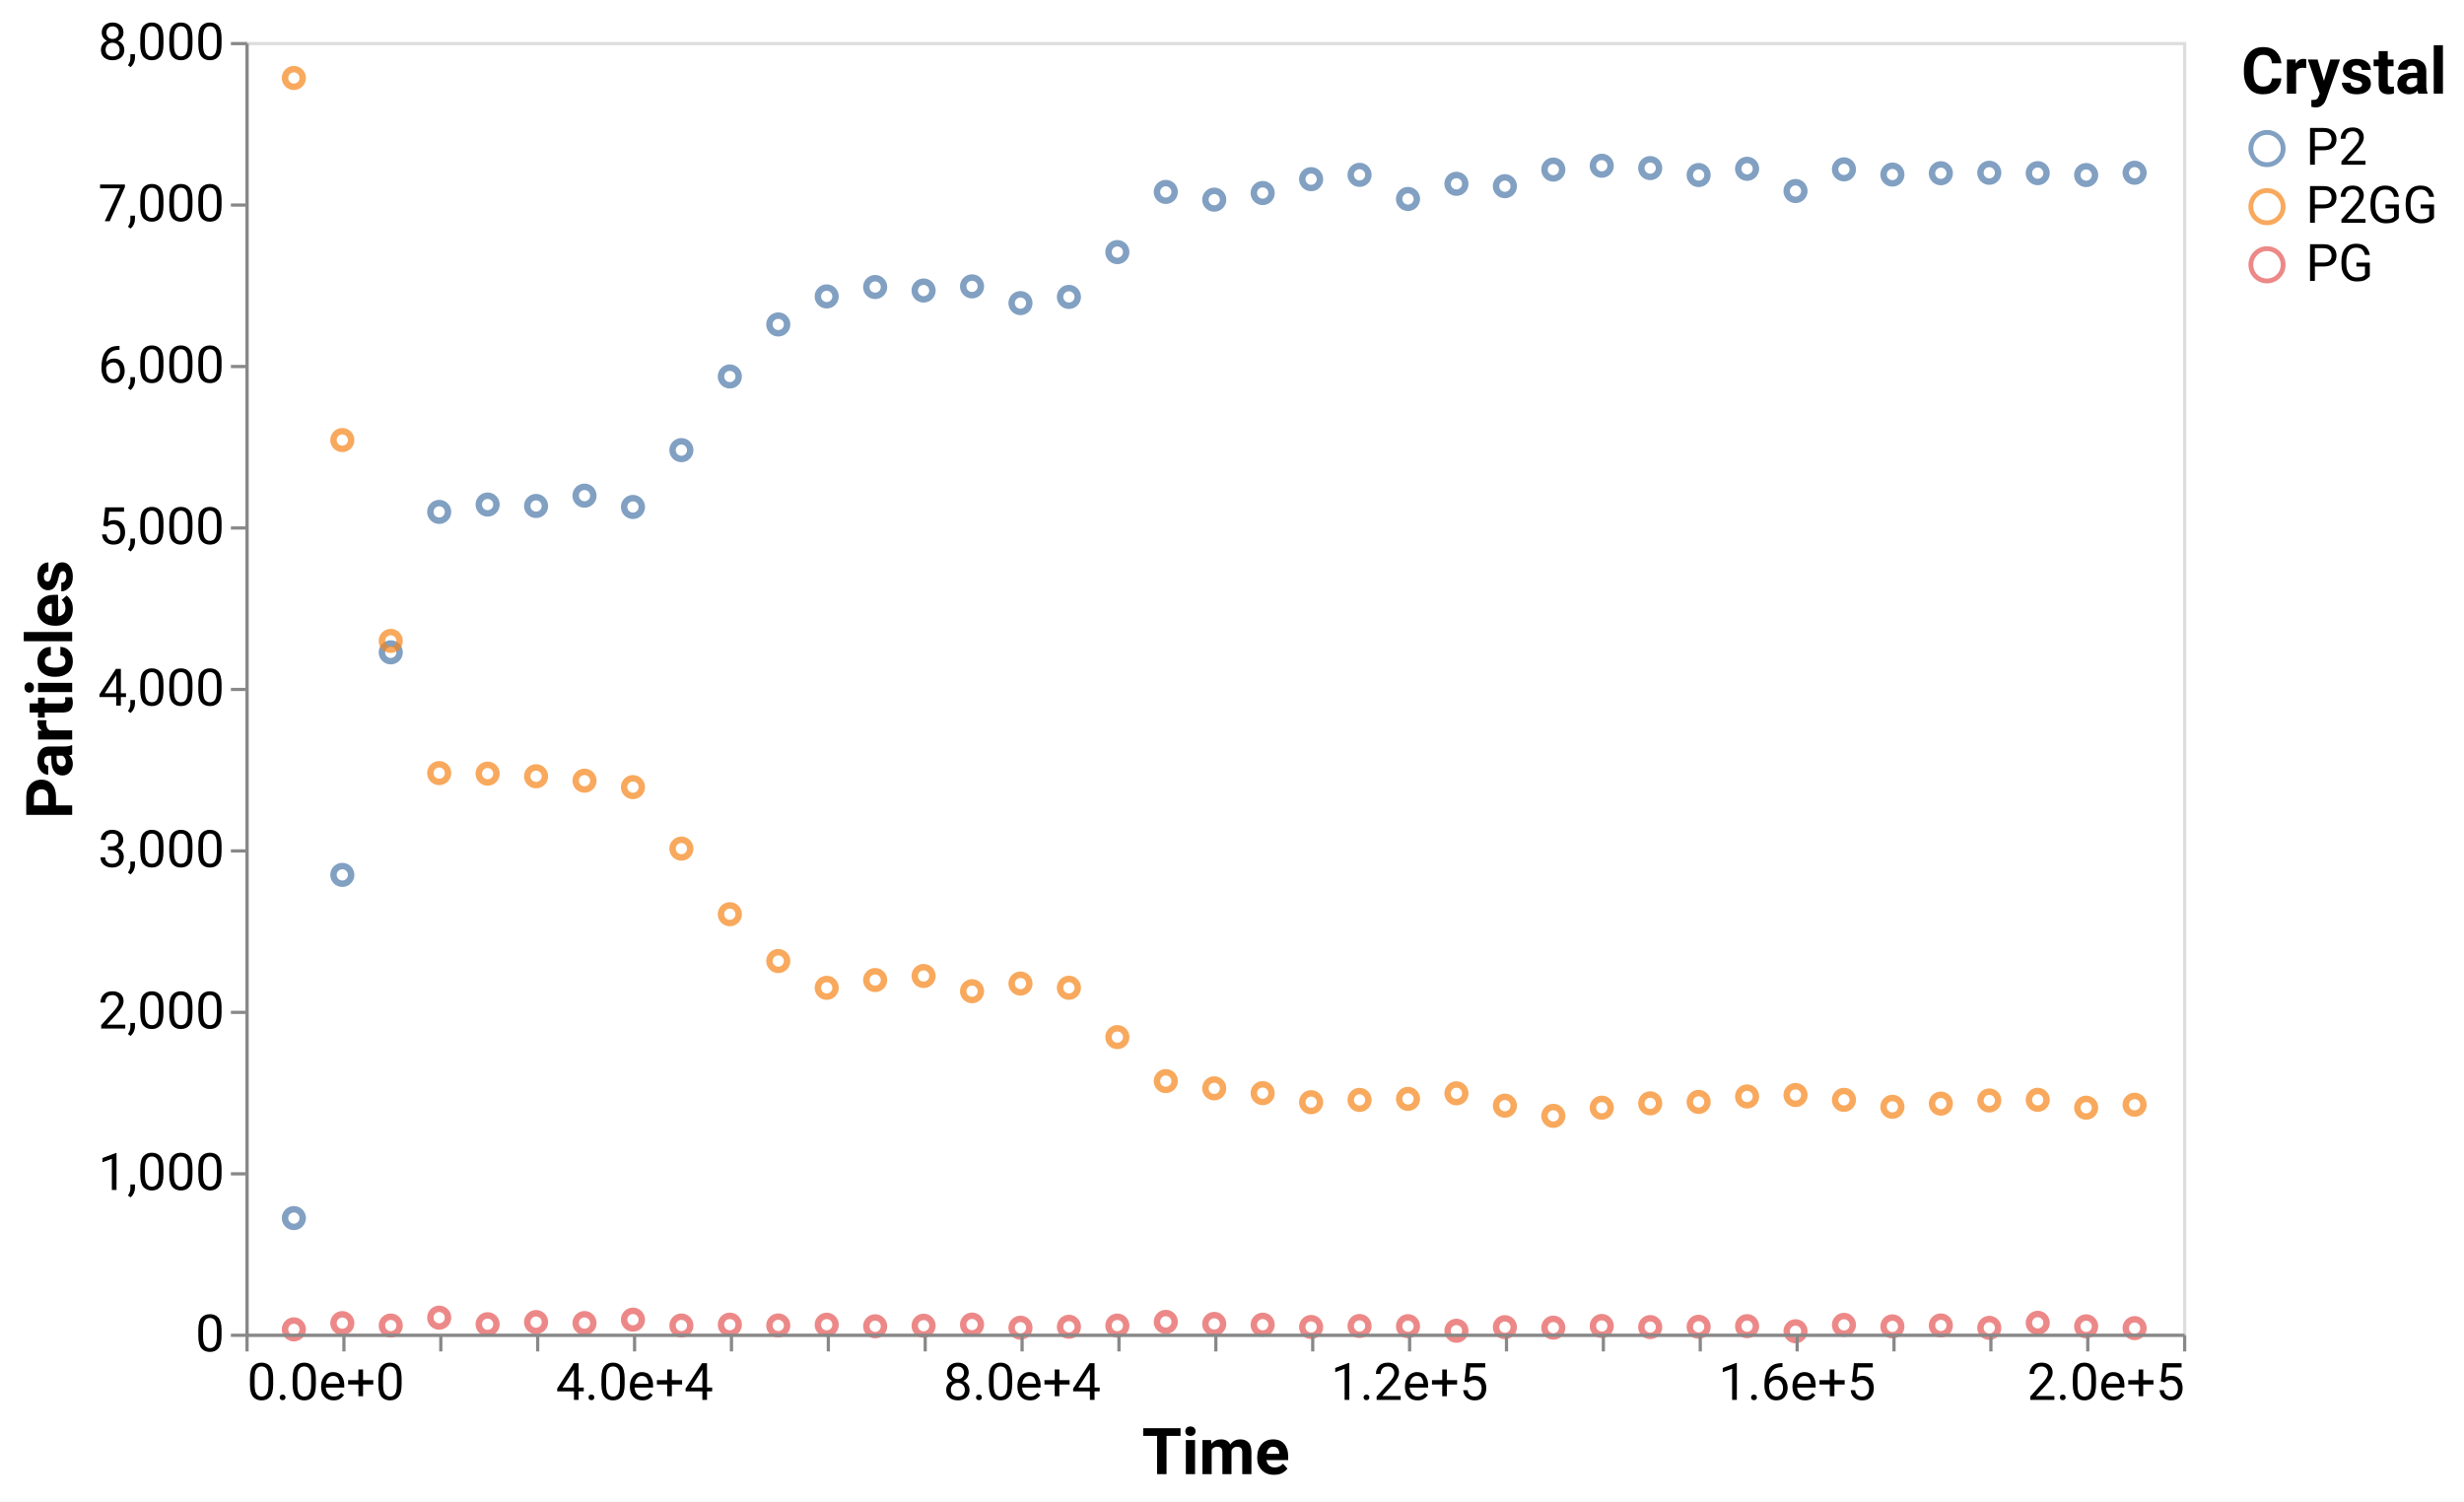
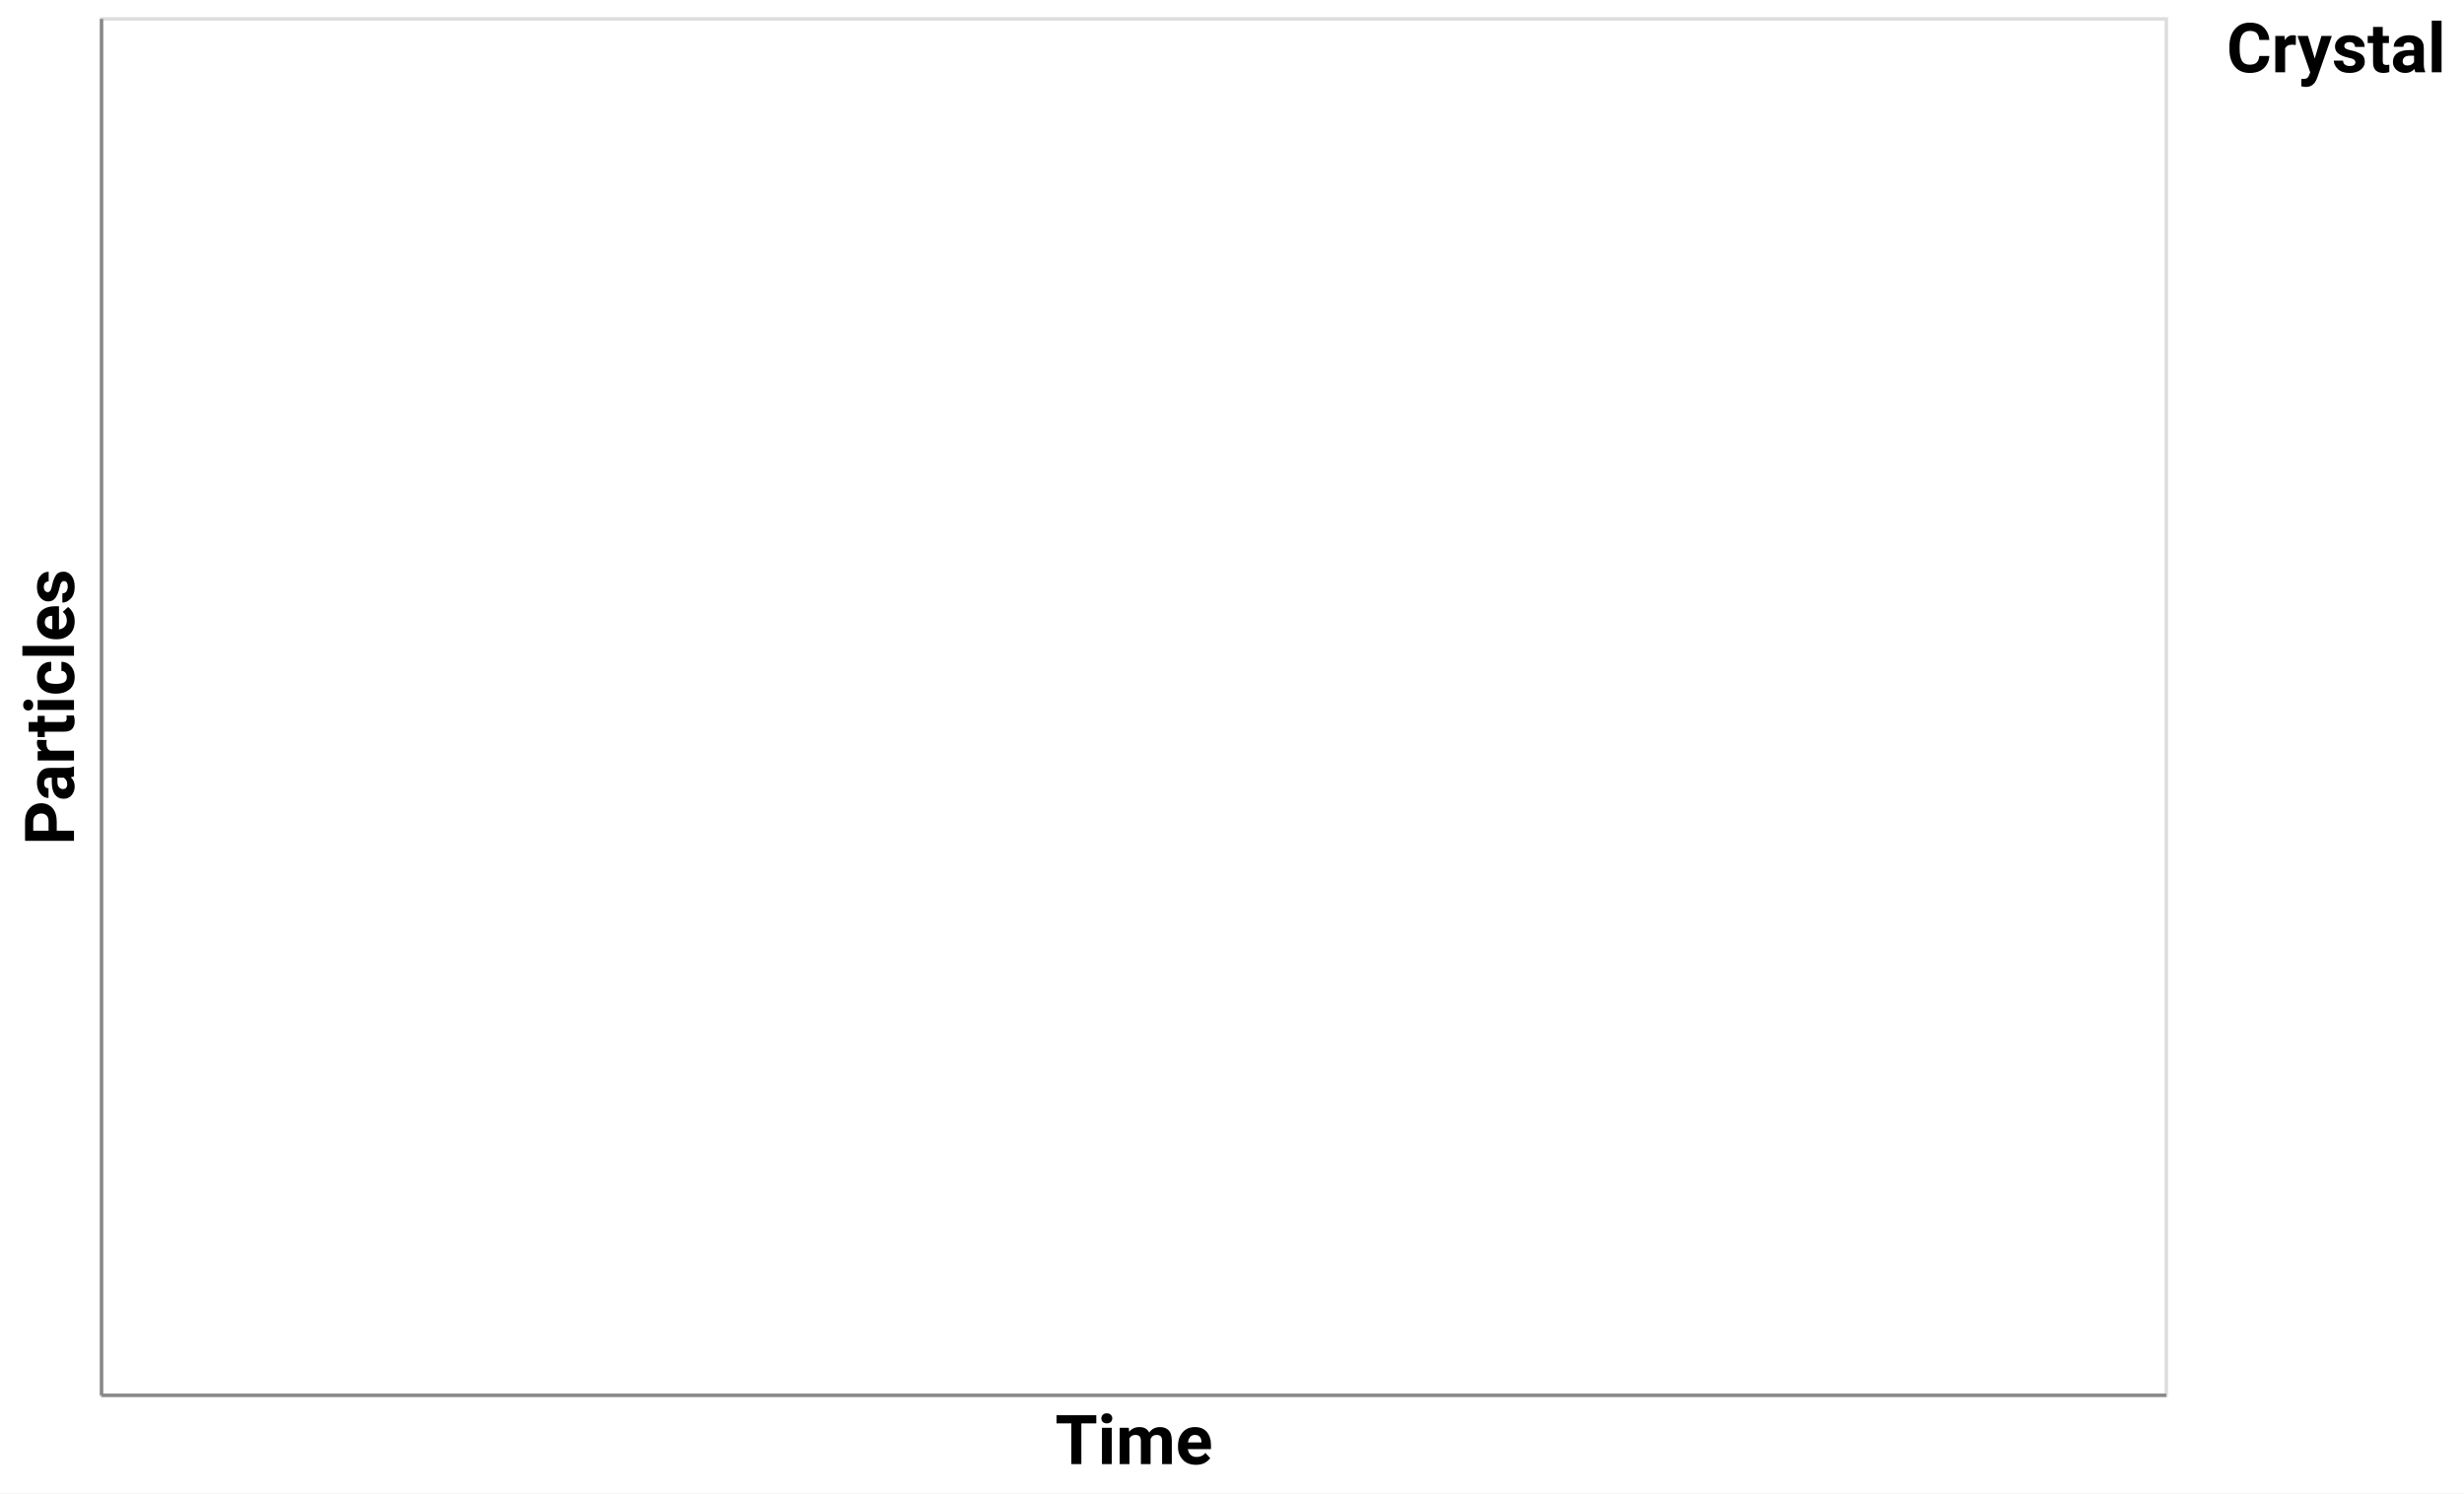
- <svg xmlns="http://www.w3.org/2000/svg" class="marks" width="763" height="465" viewBox="0 0 763 465" version="1.1">
-   <rect width="763" height="465" style="fill: white;" />
-   <g transform="translate(76,13)">
+ <svg xmlns="http://www.w3.org/2000/svg" class="marks" width="716" height="434" viewBox="0 0 716 434" version="1.1">
+   <rect width="716" height="434" style="fill: white;" />
+   <g transform="translate(29,5)">
    <g class="mark-group role-frame root">
      <g transform="translate(0,0)">
        <path class="background" d="M0.5,0.5h600v400h-600Z" style="fill: none; stroke: #ddd;" />
        <g>
-           <g class="mark-symbol role-mark marks">
-             <path transform="translate(15,364.2058)" d="M2.739,0A2.739,2.739,0,1,1,-2.739,0A2.739,2.739,0,1,1,2.739,0" style="fill: none; stroke: #4c78a8; stroke-width: 2; opacity: 0.7;" />
-             <path transform="translate(30,257.925)" d="M2.739,0A2.739,2.739,0,1,1,-2.739,0A2.739,2.739,0,1,1,2.739,0" style="fill: none; stroke: #4c78a8; stroke-width: 2; opacity: 0.7;" />
-             <path transform="translate(45,189.0131)" d="M2.739,0A2.739,2.739,0,1,1,-2.739,0A2.739,2.739,0,1,1,2.739,0" style="fill: none; stroke: #4c78a8; stroke-width: 2; opacity: 0.7;" />
-             <path transform="translate(60,145.5196)" d="M2.739,0A2.739,2.739,0,1,1,-2.739,0A2.739,2.739,0,1,1,2.739,0" style="fill: none; stroke: #4c78a8; stroke-width: 2; opacity: 0.7;" />
-             <path transform="translate(75,143.2427)" d="M2.739,0A2.739,2.739,0,1,1,-2.739,0A2.739,2.739,0,1,1,2.739,0" style="fill: none; stroke: #4c78a8; stroke-width: 2; opacity: 0.7;" />
-             <path transform="translate(90,143.6849)" d="M2.739,0A2.739,2.739,0,1,1,-2.739,0A2.739,2.739,0,1,1,2.739,0" style="fill: none; stroke: #4c78a8; stroke-width: 2; opacity: 0.7;" />
-             <path transform="translate(105,140.488)" d="M2.739,0A2.739,2.739,0,1,1,-2.739,0A2.739,2.739,0,1,1,2.739,0" style="fill: none; stroke: #4c78a8; stroke-width: 2; opacity: 0.7;" />
-             <path transform="translate(120,143.9909)" d="M2.739,0A2.739,2.739,0,1,1,-2.739,0A2.739,2.739,0,1,1,2.739,0" style="fill: none; stroke: #4c78a8; stroke-width: 2; opacity: 0.7;" />
-             <path transform="translate(135,126.3955)" d="M2.739,0A2.739,2.739,0,1,1,-2.739,0A2.739,2.739,0,1,1,2.739,0" style="fill: none; stroke: #4c78a8; stroke-width: 2; opacity: 0.7;" />
-             <path transform="translate(150,103.5818)" d="M2.739,0A2.739,2.739,0,1,1,-2.739,0A2.739,2.739,0,1,1,2.739,0" style="fill: none; stroke: #4c78a8; stroke-width: 2; opacity: 0.7;" />
-             <path transform="translate(165,87.46953)" d="M2.739,0A2.739,2.739,0,1,1,-2.739,0A2.739,2.739,0,1,1,2.739,0" style="fill: none; stroke: #4c78a8; stroke-width: 2; opacity: 0.7;" />
-             <path transform="translate(180,78.79103)" d="M2.739,0A2.739,2.739,0,1,1,-2.739,0A2.739,2.739,0,1,1,2.739,0" style="fill: none; stroke: #4c78a8; stroke-width: 2; opacity: 0.7;" />
-             <path transform="translate(195,75.88342)" d="M2.739,0A2.739,2.739,0,1,1,-2.739,0A2.739,2.739,0,1,1,2.739,0" style="fill: none; stroke: #4c78a8; stroke-width: 2; opacity: 0.7;" />
-             <path transform="translate(210,76.96873)" d="M2.739,0A2.739,2.739,0,1,1,-2.739,0A2.739,2.739,0,1,1,2.739,0" style="fill: none; stroke: #4c78a8; stroke-width: 2; opacity: 0.7;" />
-             <path transform="translate(225,75.68028)" d="M2.739,0A2.739,2.739,0,1,1,-2.739,0A2.739,2.739,0,1,1,2.739,0" style="fill: none; stroke: #4c78a8; stroke-width: 2; opacity: 0.7;" />
-             <path transform="translate(240,80.86265)" d="M2.739,0A2.739,2.739,0,1,1,-2.739,0A2.739,2.739,0,1,1,2.739,0" style="fill: none; stroke: #4c78a8; stroke-width: 2; opacity: 0.7;" />
-             <path transform="translate(255,78.94566)" d="M2.739,0A2.739,2.739,0,1,1,-2.739,0A2.739,2.739,0,1,1,2.739,0" style="fill: none; stroke: #4c78a8; stroke-width: 2; opacity: 0.7;" />
-             <path transform="translate(270,65.06727)" d="M2.739,0A2.739,2.739,0,1,1,-2.739,0A2.739,2.739,0,1,1,2.739,0" style="fill: none; stroke: #4c78a8; stroke-width: 2; opacity: 0.7;" />
-             <path transform="translate(285,46.43109)" d="M2.739,0A2.739,2.739,0,1,1,-2.739,0A2.739,2.739,0,1,1,2.739,0" style="fill: none; stroke: #4c78a8; stroke-width: 2; opacity: 0.7;" />
-             <path transform="translate(300,48.83146)" d="M2.739,0A2.739,2.739,0,1,1,-2.739,0A2.739,2.739,0,1,1,2.739,0" style="fill: none; stroke: #4c78a8; stroke-width: 2; opacity: 0.7;" />
-             <path transform="translate(315,46.77274)" d="M2.739,0A2.739,2.739,0,1,1,-2.739,0A2.739,2.739,0,1,1,2.739,0" style="fill: none; stroke: #4c78a8; stroke-width: 2; opacity: 0.7;" />
-             <path transform="translate(330,42.48313)" d="M2.739,0A2.739,2.739,0,1,1,-2.739,0A2.739,2.739,0,1,1,2.739,0" style="fill: none; stroke: #4c78a8; stroke-width: 2; opacity: 0.7;" />
-             <path transform="translate(345,41.14201)" d="M2.739,0A2.739,2.739,0,1,1,-2.739,0A2.739,2.739,0,1,1,2.739,0" style="fill: none; stroke: #4c78a8; stroke-width: 2; opacity: 0.7;" />
-             <path transform="translate(360,48.61452)" d="M2.739,0A2.739,2.739,0,1,1,-2.739,0A2.739,2.739,0,1,1,2.739,0" style="fill: none; stroke: #4c78a8; stroke-width: 2; opacity: 0.7;" />
-             <path transform="translate(375,43.92287)" d="M2.739,0A2.739,2.739,0,1,1,-2.739,0A2.739,2.739,0,1,1,2.739,0" style="fill: none; stroke: #4c78a8; stroke-width: 2; opacity: 0.7;" />
-             <path transform="translate(390,44.66051)" d="M2.739,0A2.739,2.739,0,1,1,-2.739,0A2.739,2.739,0,1,1,2.739,0" style="fill: none; stroke: #4c78a8; stroke-width: 2; opacity: 0.7;" />
-             <path transform="translate(405,39.51295)" d="M2.739,0A2.739,2.739,0,1,1,-2.739,0A2.739,2.739,0,1,1,2.739,0" style="fill: none; stroke: #4c78a8; stroke-width: 2; opacity: 0.7;" />
-             <path transform="translate(420,38.32682)" d="M2.739,0A2.739,2.739,0,1,1,-2.739,0A2.739,2.739,0,1,1,2.739,0" style="fill: none; stroke: #4c78a8; stroke-width: 2; opacity: 0.7;" />
-             <path transform="translate(435,39.05327)" d="M2.739,0A2.739,2.739,0,1,1,-2.739,0A2.739,2.739,0,1,1,2.739,0" style="fill: none; stroke: #4c78a8; stroke-width: 2; opacity: 0.7;" />
-             <path transform="translate(450,41.19981)" d="M2.739,0A2.739,2.739,0,1,1,-2.739,0A2.739,2.739,0,1,1,2.739,0" style="fill: none; stroke: #4c78a8; stroke-width: 2; opacity: 0.7;" />
-             <path transform="translate(465,39.26722)" d="M2.739,0A2.739,2.739,0,1,1,-2.739,0A2.739,2.739,0,1,1,2.739,0" style="fill: none; stroke: #4c78a8; stroke-width: 2; opacity: 0.7;" />
-             <path transform="translate(480,46.15813)" d="M2.739,0A2.739,2.739,0,1,1,-2.739,0A2.739,2.739,0,1,1,2.739,0" style="fill: none; stroke: #4c78a8; stroke-width: 2; opacity: 0.7;" />
-             <path transform="translate(495,39.4478)" d="M2.739,0A2.739,2.739,0,1,1,-2.739,0A2.739,2.739,0,1,1,2.739,0" style="fill: none; stroke: #4c78a8; stroke-width: 2; opacity: 0.7;" />
-             <path transform="translate(510,41.05516)" d="M2.739,0A2.739,2.739,0,1,1,-2.739,0A2.739,2.739,0,1,1,2.739,0" style="fill: none; stroke: #4c78a8; stroke-width: 2; opacity: 0.7;" />
-             <path transform="translate(525,40.64673)" d="M2.739,0A2.739,2.739,0,1,1,-2.739,0A2.739,2.739,0,1,1,2.739,0" style="fill: none; stroke: #4c78a8; stroke-width: 2; opacity: 0.7;" />
-             <path transform="translate(540,40.50091)" d="M2.739,0A2.739,2.739,0,1,1,-2.739,0A2.739,2.739,0,1,1,2.739,0" style="fill: none; stroke: #4c78a8; stroke-width: 2; opacity: 0.7;" />
-             <path transform="translate(555,40.61679)" d="M2.739,0A2.739,2.739,0,1,1,-2.739,0A2.739,2.739,0,1,1,2.739,0" style="fill: none; stroke: #4c78a8; stroke-width: 2; opacity: 0.7;" />
-             <path transform="translate(570,41.20528)" d="M2.739,0A2.739,2.739,0,1,1,-2.739,0A2.739,2.739,0,1,1,2.739,0" style="fill: none; stroke: #4c78a8; stroke-width: 2; opacity: 0.7;" />
-             <path transform="translate(585,40.49223)" d="M2.739,0A2.739,2.739,0,1,1,-2.739,0A2.739,2.739,0,1,1,2.739,0" style="fill: none; stroke: #4c78a8; stroke-width: 2; opacity: 0.7;" />
-             <path transform="translate(15,11.1494)" d="M2.739,0A2.739,2.739,0,1,1,-2.739,0A2.739,2.739,0,1,1,2.739,0" style="fill: none; stroke: #f58518; stroke-width: 2; opacity: 0.7;" />
-             <path transform="translate(30,123.2737)" d="M2.739,0A2.739,2.739,0,1,1,-2.739,0A2.739,2.739,0,1,1,2.739,0" style="fill: none; stroke: #f58518; stroke-width: 2; opacity: 0.7;" />
-             <path transform="translate(45,185.4659)" d="M2.739,0A2.739,2.739,0,1,1,-2.739,0A2.739,2.739,0,1,1,2.739,0" style="fill: none; stroke: #f58518; stroke-width: 2; opacity: 0.7;" />
-             <path transform="translate(60,226.4056)" d="M2.739,0A2.739,2.739,0,1,1,-2.739,0A2.739,2.739,0,1,1,2.739,0" style="fill: none; stroke: #f58518; stroke-width: 2; opacity: 0.7;" />
-             <path transform="translate(75,226.5734)" d="M2.739,0A2.739,2.739,0,1,1,-2.739,0A2.739,2.739,0,1,1,2.739,0" style="fill: none; stroke: #f58518; stroke-width: 2; opacity: 0.7;" />
-             <path transform="translate(90,227.3888)" d="M2.739,0A2.739,2.739,0,1,1,-2.739,0A2.739,2.739,0,1,1,2.739,0" style="fill: none; stroke: #f58518; stroke-width: 2; opacity: 0.7;" />
-             <path transform="translate(105,228.7566)" d="M2.739,0A2.739,2.739,0,1,1,-2.739,0A2.739,2.739,0,1,1,2.739,0" style="fill: none; stroke: #f58518; stroke-width: 2; opacity: 0.7;" />
-             <path transform="translate(120,230.7478)" d="M2.739,0A2.739,2.739,0,1,1,-2.739,0A2.739,2.739,0,1,1,2.739,0" style="fill: none; stroke: #f58518; stroke-width: 2; opacity: 0.7;" />
-             <path transform="translate(135,249.7904)" d="M2.739,0A2.739,2.739,0,1,1,-2.739,0A2.739,2.739,0,1,1,2.739,0" style="fill: none; stroke: #f58518; stroke-width: 2; opacity: 0.7;" />
-             <path transform="translate(150,270.1061)" d="M2.739,0A2.739,2.739,0,1,1,-2.739,0A2.739,2.739,0,1,1,2.739,0" style="fill: none; stroke: #f58518; stroke-width: 2; opacity: 0.7;" />
-             <path transform="translate(165,284.6042)" d="M2.739,0A2.739,2.739,0,1,1,-2.739,0A2.739,2.739,0,1,1,2.739,0" style="fill: none; stroke: #f58518; stroke-width: 2; opacity: 0.7;" />
-             <path transform="translate(180,292.9003)" d="M2.739,0A2.739,2.739,0,1,1,-2.739,0A2.739,2.739,0,1,1,2.739,0" style="fill: none; stroke: #f58518; stroke-width: 2; opacity: 0.7;" />
-             <path transform="translate(195,290.4913)" d="M2.739,0A2.739,2.739,0,1,1,-2.739,0A2.739,2.739,0,1,1,2.739,0" style="fill: none; stroke: #f58518; stroke-width: 2; opacity: 0.7;" />
-             <path transform="translate(210,289.2365)" d="M2.739,0A2.739,2.739,0,1,1,-2.739,0A2.739,2.739,0,1,1,2.739,0" style="fill: none; stroke: #f58518; stroke-width: 2; opacity: 0.7;" />
-             <path transform="translate(225,293.9467)" d="M2.739,0A2.739,2.739,0,1,1,-2.739,0A2.739,2.739,0,1,1,2.739,0" style="fill: none; stroke: #f58518; stroke-width: 2; opacity: 0.7;" />
-             <path transform="translate(240,291.5808)" d="M2.739,0A2.739,2.739,0,1,1,-2.739,0A2.739,2.739,0,1,1,2.739,0" style="fill: none; stroke: #f58518; stroke-width: 2; opacity: 0.7;" />
-             <path transform="translate(255,292.8876)" d="M2.739,0A2.739,2.739,0,1,1,-2.739,0A2.739,2.739,0,1,1,2.739,0" style="fill: none; stroke: #f58518; stroke-width: 2; opacity: 0.7;" />
-             <path transform="translate(270,308.1588)" d="M2.739,0A2.739,2.739,0,1,1,-2.739,0A2.739,2.739,0,1,1,2.739,0" style="fill: none; stroke: #f58518; stroke-width: 2; opacity: 0.7;" />
-             <path transform="translate(285,321.7868)" d="M2.739,0A2.739,2.739,0,1,1,-2.739,0A2.739,2.739,0,1,1,2.739,0" style="fill: none; stroke: #f58518; stroke-width: 2; opacity: 0.7;" />
-             <path transform="translate(300,324.0276)" d="M2.739,0A2.739,2.739,0,1,1,-2.739,0A2.739,2.739,0,1,1,2.739,0" style="fill: none; stroke: #f58518; stroke-width: 2; opacity: 0.7;" />
-             <path transform="translate(315,325.5127)" d="M2.739,0A2.739,2.739,0,1,1,-2.739,0A2.739,2.739,0,1,1,2.739,0" style="fill: none; stroke: #f58518; stroke-width: 2; opacity: 0.7;" />
-             <path transform="translate(330,328.3157)" d="M2.739,0A2.739,2.739,0,1,1,-2.739,0A2.739,2.739,0,1,1,2.739,0" style="fill: none; stroke: #f58518; stroke-width: 2; opacity: 0.7;" />
-             <path transform="translate(345,327.6115)" d="M2.739,0A2.739,2.739,0,1,1,-2.739,0A2.739,2.739,0,1,1,2.739,0" style="fill: none; stroke: #f58518; stroke-width: 2; opacity: 0.7;" />
-             <path transform="translate(360,327.2926)" d="M2.739,0A2.739,2.739,0,1,1,-2.739,0A2.739,2.739,0,1,1,2.739,0" style="fill: none; stroke: #f58518; stroke-width: 2; opacity: 0.7;" />
-             <path transform="translate(375,325.57)" d="M2.739,0A2.739,2.739,0,1,1,-2.739,0A2.739,2.739,0,1,1,2.739,0" style="fill: none; stroke: #f58518; stroke-width: 2; opacity: 0.7;" />
-             <path transform="translate(390,329.39)" d="M2.739,0A2.739,2.739,0,1,1,-2.739,0A2.739,2.739,0,1,1,2.739,0" style="fill: none; stroke: #f58518; stroke-width: 2; opacity: 0.7;" />
-             <path transform="translate(405,332.553)" d="M2.739,0A2.739,2.739,0,1,1,-2.739,0A2.739,2.739,0,1,1,2.739,0" style="fill: none; stroke: #f58518; stroke-width: 2; opacity: 0.7;" />
-             <path transform="translate(420,330.0193)" d="M2.739,0A2.739,2.739,0,1,1,-2.739,0A2.739,2.739,0,1,1,2.739,0" style="fill: none; stroke: #f58518; stroke-width: 2; opacity: 0.7;" />
-             <path transform="translate(435,328.6751)" d="M2.739,0A2.739,2.739,0,1,1,-2.739,0A2.739,2.739,0,1,1,2.739,0" style="fill: none; stroke: #f58518; stroke-width: 2; opacity: 0.7;" />
-             <path transform="translate(450,328.23)" d="M2.739,0A2.739,2.739,0,1,1,-2.739,0A2.739,2.739,0,1,1,2.739,0" style="fill: none; stroke: #f58518; stroke-width: 2; opacity: 0.7;" />
-             <path transform="translate(465,326.5486)" d="M2.739,0A2.739,2.739,0,1,1,-2.739,0A2.739,2.739,0,1,1,2.739,0" style="fill: none; stroke: #f58518; stroke-width: 2; opacity: 0.7;" />
-             <path transform="translate(480,326.0894)" d="M2.739,0A2.739,2.739,0,1,1,-2.739,0A2.739,2.739,0,1,1,2.739,0" style="fill: none; stroke: #f58518; stroke-width: 2; opacity: 0.7;" />
-             <path transform="translate(495,327.5942)" d="M2.739,0A2.739,2.739,0,1,1,-2.739,0A2.739,2.739,0,1,1,2.739,0" style="fill: none; stroke: #f58518; stroke-width: 2; opacity: 0.7;" />
-             <path transform="translate(510,329.7436)" d="M2.739,0A2.739,2.739,0,1,1,-2.739,0A2.739,2.739,0,1,1,2.739,0" style="fill: none; stroke: #f58518; stroke-width: 2; opacity: 0.7;" />
-             <path transform="translate(525,328.7539)" d="M2.739,0A2.739,2.739,0,1,1,-2.739,0A2.739,2.739,0,1,1,2.739,0" style="fill: none; stroke: #f58518; stroke-width: 2; opacity: 0.7;" />
-             <path transform="translate(540,327.7807)" d="M2.739,0A2.739,2.739,0,1,1,-2.739,0A2.739,2.739,0,1,1,2.739,0" style="fill: none; stroke: #f58518; stroke-width: 2; opacity: 0.7;" />
-             <path transform="translate(555,327.5818)" d="M2.739,0A2.739,2.739,0,1,1,-2.739,0A2.739,2.739,0,1,1,2.739,0" style="fill: none; stroke: #f58518; stroke-width: 2; opacity: 0.7;" />
-             <path transform="translate(570,330.0222)" d="M2.739,0A2.739,2.739,0,1,1,-2.739,0A2.739,2.739,0,1,1,2.739,0" style="fill: none; stroke: #f58518; stroke-width: 2; opacity: 0.7;" />
-             <path transform="translate(585,329.1089)" d="M2.739,0A2.739,2.739,0,1,1,-2.739,0A2.739,2.739,0,1,1,2.739,0" style="fill: none; stroke: #f58518; stroke-width: 2; opacity: 0.7;" />
-             <path transform="translate(15,398.6646)" d="M2.739,0A2.739,2.739,0,1,1,-2.739,0A2.739,2.739,0,1,1,2.739,0" style="fill: none; stroke: #e45756; stroke-width: 2; opacity: 0.7;" />
-             <path transform="translate(30,396.7352)" d="M2.739,0A2.739,2.739,0,1,1,-2.739,0A2.739,2.739,0,1,1,2.739,0" style="fill: none; stroke: #e45756; stroke-width: 2; opacity: 0.7;" />
-             <path transform="translate(45,397.4792)" d="M2.739,0A2.739,2.739,0,1,1,-2.739,0A2.739,2.739,0,1,1,2.739,0" style="fill: none; stroke: #e45756; stroke-width: 2; opacity: 0.7;" />
-             <path transform="translate(60,395.043)" d="M2.739,0A2.739,2.739,0,1,1,-2.739,0A2.739,2.739,0,1,1,2.739,0" style="fill: none; stroke: #e45756; stroke-width: 2; opacity: 0.7;" />
-             <path transform="translate(75,397.0738)" d="M2.739,0A2.739,2.739,0,1,1,-2.739,0A2.739,2.739,0,1,1,2.739,0" style="fill: none; stroke: #e45756; stroke-width: 2; opacity: 0.7;" />
-             <path transform="translate(90,396.4127)" d="M2.739,0A2.739,2.739,0,1,1,-2.739,0A2.739,2.739,0,1,1,2.739,0" style="fill: none; stroke: #e45756; stroke-width: 2; opacity: 0.7;" />
-             <path transform="translate(105,396.7116)" d="M2.739,0A2.739,2.739,0,1,1,-2.739,0A2.739,2.739,0,1,1,2.739,0" style="fill: none; stroke: #e45756; stroke-width: 2; opacity: 0.7;" />
-             <path transform="translate(120,395.6578)" d="M2.739,0A2.739,2.739,0,1,1,-2.739,0A2.739,2.739,0,1,1,2.739,0" style="fill: none; stroke: #e45756; stroke-width: 2; opacity: 0.7;" />
-             <path transform="translate(135,397.4734)" d="M2.739,0A2.739,2.739,0,1,1,-2.739,0A2.739,2.739,0,1,1,2.739,0" style="fill: none; stroke: #e45756; stroke-width: 2; opacity: 0.7;" />
-             <path transform="translate(150,397.2105)" d="M2.739,0A2.739,2.739,0,1,1,-2.739,0A2.739,2.739,0,1,1,2.739,0" style="fill: none; stroke: #e45756; stroke-width: 2; opacity: 0.7;" />
-             <path transform="translate(165,397.4513)" d="M2.739,0A2.739,2.739,0,1,1,-2.739,0A2.739,2.739,0,1,1,2.739,0" style="fill: none; stroke: #e45756; stroke-width: 2; opacity: 0.7;" />
-             <path transform="translate(180,397.2267)" d="M2.739,0A2.739,2.739,0,1,1,-2.739,0A2.739,2.739,0,1,1,2.739,0" style="fill: none; stroke: #e45756; stroke-width: 2; opacity: 0.7;" />
-             <path transform="translate(195,397.716)" d="M2.739,0A2.739,2.739,0,1,1,-2.739,0A2.739,2.739,0,1,1,2.739,0" style="fill: none; stroke: #e45756; stroke-width: 2; opacity: 0.7;" />
-             <path transform="translate(210,397.537)" d="M2.739,0A2.739,2.739,0,1,1,-2.739,0A2.739,2.739,0,1,1,2.739,0" style="fill: none; stroke: #e45756; stroke-width: 2; opacity: 0.7;" />
-             <path transform="translate(225,397.1833)" d="M2.739,0A2.739,2.739,0,1,1,-2.739,0A2.739,2.739,0,1,1,2.739,0" style="fill: none; stroke: #e45756; stroke-width: 2; opacity: 0.7;" />
-             <path transform="translate(240,398.158)" d="M2.739,0A2.739,2.739,0,1,1,-2.739,0A2.739,2.739,0,1,1,2.739,0" style="fill: none; stroke: #e45756; stroke-width: 2; opacity: 0.7;" />
-             <path transform="translate(255,397.8641)" d="M2.739,0A2.739,2.739,0,1,1,-2.739,0A2.739,2.739,0,1,1,2.739,0" style="fill: none; stroke: #e45756; stroke-width: 2; opacity: 0.7;" />
-             <path transform="translate(270,397.4944)" d="M2.739,0A2.739,2.739,0,1,1,-2.739,0A2.739,2.739,0,1,1,2.739,0" style="fill: none; stroke: #e45756; stroke-width: 2; opacity: 0.7;" />
-             <path transform="translate(285,396.342)" d="M2.739,0A2.739,2.739,0,1,1,-2.739,0A2.739,2.739,0,1,1,2.739,0" style="fill: none; stroke: #e45756; stroke-width: 2; opacity: 0.7;" />
-             <path transform="translate(300,396.9785)" d="M2.739,0A2.739,2.739,0,1,1,-2.739,0A2.739,2.739,0,1,1,2.739,0" style="fill: none; stroke: #e45756; stroke-width: 2; opacity: 0.7;" />
-             <path transform="translate(315,397.2226)" d="M2.739,0A2.739,2.739,0,1,1,-2.739,0A2.739,2.739,0,1,1,2.739,0" style="fill: none; stroke: #e45756; stroke-width: 2; opacity: 0.7;" />
-             <path transform="translate(330,397.9266)" d="M2.739,0A2.739,2.739,0,1,1,-2.739,0A2.739,2.739,0,1,1,2.739,0" style="fill: none; stroke: #e45756; stroke-width: 2; opacity: 0.7;" />
-             <path transform="translate(345,397.6182)" d="M2.739,0A2.739,2.739,0,1,1,-2.739,0A2.739,2.739,0,1,1,2.739,0" style="fill: none; stroke: #e45756; stroke-width: 2; opacity: 0.7;" />
-             <path transform="translate(360,397.6767)" d="M2.739,0A2.739,2.739,0,1,1,-2.739,0A2.739,2.739,0,1,1,2.739,0" style="fill: none; stroke: #e45756; stroke-width: 2; opacity: 0.7;" />
-             <path transform="translate(375,399.0926)" d="M2.739,0A2.739,2.739,0,1,1,-2.739,0A2.739,2.739,0,1,1,2.739,0" style="fill: none; stroke: #e45756; stroke-width: 2; opacity: 0.7;" />
-             <path transform="translate(390,397.9861)" d="M2.739,0A2.739,2.739,0,1,1,-2.739,0A2.739,2.739,0,1,1,2.739,0" style="fill: none; stroke: #e45756; stroke-width: 2; opacity: 0.7;" />
-             <path transform="translate(405,398.1424)" d="M2.739,0A2.739,2.739,0,1,1,-2.739,0A2.739,2.739,0,1,1,2.739,0" style="fill: none; stroke: #e45756; stroke-width: 2; opacity: 0.7;" />
-             <path transform="translate(420,397.618)" d="M2.739,0A2.739,2.739,0,1,1,-2.739,0A2.739,2.739,0,1,1,2.739,0" style="fill: none; stroke: #e45756; stroke-width: 2; opacity: 0.7;" />
-             <path transform="translate(435,397.9572)" d="M2.739,0A2.739,2.739,0,1,1,-2.739,0A2.739,2.739,0,1,1,2.739,0" style="fill: none; stroke: #e45756; stroke-width: 2; opacity: 0.7;" />
-             <path transform="translate(450,397.8703)" d="M2.739,0A2.739,2.739,0,1,1,-2.739,0A2.739,2.739,0,1,1,2.739,0" style="fill: none; stroke: #e45756; stroke-width: 2; opacity: 0.7;" />
-             <path transform="translate(465,397.6747)" d="M2.739,0A2.739,2.739,0,1,1,-2.739,0A2.739,2.739,0,1,1,2.739,0" style="fill: none; stroke: #e45756; stroke-width: 2; opacity: 0.7;" />
-             <path transform="translate(480,399.2541)" d="M2.739,0A2.739,2.739,0,1,1,-2.739,0A2.739,2.739,0,1,1,2.739,0" style="fill: none; stroke: #e45756; stroke-width: 2; opacity: 0.7;" />
-             <path transform="translate(495,397.2714)" d="M2.739,0A2.739,2.739,0,1,1,-2.739,0A2.739,2.739,0,1,1,2.739,0" style="fill: none; stroke: #e45756; stroke-width: 2; opacity: 0.7;" />
-             <path transform="translate(510,397.7459)" d="M2.739,0A2.739,2.739,0,1,1,-2.739,0A2.739,2.739,0,1,1,2.739,0" style="fill: none; stroke: #e45756; stroke-width: 2; opacity: 0.7;" />
-             <path transform="translate(525,397.451)" d="M2.739,0A2.739,2.739,0,1,1,-2.739,0A2.739,2.739,0,1,1,2.739,0" style="fill: none; stroke: #e45756; stroke-width: 2; opacity: 0.7;" />
-             <path transform="translate(540,398.2061)" d="M2.739,0A2.739,2.739,0,1,1,-2.739,0A2.739,2.739,0,1,1,2.739,0" style="fill: none; stroke: #e45756; stroke-width: 2; opacity: 0.7;" />
-             <path transform="translate(555,396.6404)" d="M2.739,0A2.739,2.739,0,1,1,-2.739,0A2.739,2.739,0,1,1,2.739,0" style="fill: none; stroke: #e45756; stroke-width: 2; opacity: 0.7;" />
-             <path transform="translate(570,397.7249)" d="M2.739,0A2.739,2.739,0,1,1,-2.739,0A2.739,2.739,0,1,1,2.739,0" style="fill: none; stroke: #e45756; stroke-width: 2; opacity: 0.7;" />
-             <path transform="translate(585,398.2849)" d="M2.739,0A2.739,2.739,0,1,1,-2.739,0A2.739,2.739,0,1,1,2.739,0" style="fill: none; stroke: #e45756; stroke-width: 2; opacity: 0.7;" />
+           <g class="mark-group role-axis">
+             <g transform="translate(0.5,400.5)">
+               <path class="background" d="M0,0h0v0h0Z" style="pointer-events: none; fill: none;" />
+               <g>
+                 <g class="mark-rule role-axis-tick" style="pointer-events: none;" />
+                 <g class="mark-text role-axis-label" style="pointer-events: none;" />
+                 <g class="mark-rule role-axis-domain" style="pointer-events: none;">
+                   <line transform="translate(0,0)" x2="600" y2="0" style="fill: none; stroke: #888; stroke-width: 1; opacity: 1;" />
+                 </g>
+                 <g class="mark-text role-axis-title" style="pointer-events: none;">
+                   <text text-anchor="middle" transform="translate(300,20)" style="font-family: Roboto; font-size: 20px; font-weight: bold; fill: #000; opacity: 1;">Time</text>
+                 </g>
+               </g>
+               <path class="foreground" d="" style="pointer-events: none; display: none; fill: none;" />
+             </g>
          </g>
+           <g class="mark-group role-axis">
+             <g transform="translate(0.5,0.5)">
+               <path class="background" d="M0,0h0v0h0Z" style="pointer-events: none; fill: none;" />
+               <g>
+                 <g class="mark-rule role-axis-tick" style="pointer-events: none;" />
+                 <g class="mark-text role-axis-label" style="pointer-events: none;" />
+                 <g class="mark-rule role-axis-domain" style="pointer-events: none;">
+                   <line transform="translate(0,400)" x2="0" y2="-400" style="fill: none; stroke: #888; stroke-width: 1; opacity: 1;" />
+                 </g>
+                 <g class="mark-text role-axis-title" style="pointer-events: none;">
+                   <text text-anchor="middle" transform="translate(-4,200) rotate(-90) translate(0,-4)" style="font-family: Roboto; font-size: 20px; font-weight: bold; fill: #000; opacity: 1;">Particles</text>
+                 </g>
+               </g>
+               <path class="foreground" d="" style="pointer-events: none; display: none; fill: none;" />
+             </g>
+           </g>
+           <g class="mark-symbol role-mark marks" />
          <g class="mark-group role-legend">
            <g transform="translate(618,0)">
-               <path class="background" d="M0,0h64v77h-64Z" style="pointer-events: none; fill: none;" />
+               <path class="background" d="M0,0h64v20h-64Z" style="pointer-events: none; fill: none;" />
              <g>
                <g class="mark-group role-legend-entry">
                  <g transform="translate(0,25)">
                    <path class="background" d="M0,0h0v0h0Z" style="pointer-events: none; fill: none;" />
                    <g>
-                       <g class="mark-group role-scope">
-                         <g transform="translate(0,0)">
-                           <path class="background" d="M0,0h60.9v16h-60.9Z" style="pointer-events: none; fill: none; opacity: 1;" />
-                           <g>
-                             <g class="mark-symbol role-legend-symbol" style="pointer-events: none;">
-                               <path transform="translate(8,8)" d="M5,0A5,5,0,1,1,-5,0A5,5,0,1,1,5,0" style="fill: none; stroke: #4c78a8; stroke-width: 1.5; opacity: 0.7;" />
-                             </g>
-                             <g class="mark-text role-legend-label" style="pointer-events: none;">
-                               <text text-anchor="start" transform="translate(20,13)" style="font-family: Roboto; font-size: 16px; fill: #000; opacity: 1;">P2</text>
-                             </g>
-                           </g>
-                           <path class="foreground" d="" style="pointer-events: none; display: none; fill: none;" />
-                         </g>
-                         <g transform="translate(0,18)">
-                           <path class="background" d="M0,0h60.9v16h-60.9Z" style="pointer-events: none; fill: none; opacity: 1;" />
-                           <g>
-                             <g class="mark-symbol role-legend-symbol" style="pointer-events: none;">
-                               <path transform="translate(8,8)" d="M5,0A5,5,0,1,1,-5,0A5,5,0,1,1,5,0" style="fill: none; stroke: #f58518; stroke-width: 1.5; opacity: 0.7;" />
-                             </g>
-                             <g class="mark-text role-legend-label" style="pointer-events: none;">
-                               <text text-anchor="start" transform="translate(20,13)" style="font-family: Roboto; font-size: 16px; fill: #000; opacity: 1;">P2GG</text>
-                             </g>
-                           </g>
-                           <path class="foreground" d="" style="pointer-events: none; display: none; fill: none;" />
-                         </g>
-                         <g transform="translate(0,36)">
-                           <path class="background" d="M0,0h60.9v16h-60.9Z" style="pointer-events: none; fill: none; opacity: 1;" />
-                           <g>
-                             <g class="mark-symbol role-legend-symbol" style="pointer-events: none;">
-                               <path transform="translate(8,8)" d="M5,0A5,5,0,1,1,-5,0A5,5,0,1,1,5,0" style="fill: none; stroke: #e45756; stroke-width: 1.5; opacity: 0.7;" />
-                             </g>
-                             <g class="mark-text role-legend-label" style="pointer-events: none;">
-                               <text text-anchor="start" transform="translate(20,13)" style="font-family: Roboto; font-size: 16px; fill: #000; opacity: 1;">PG</text>
-                             </g>
-                           </g>
-                           <path class="foreground" d="" style="pointer-events: none; display: none; fill: none;" />
-                         </g>
-                       </g>
+                       <g class="mark-group role-scope" />
                    </g>
                    <path class="foreground" d="" style="pointer-events: none; display: none; fill: none;" />
                  </g>
                </g>
                <g class="mark-text role-legend-title" style="pointer-events: none;">
                  <text text-anchor="start" transform="translate(0,16)" style="font-family: Roboto; font-size: 20px; font-weight: bold; fill: #000; opacity: 1;">Crystal</text>
                </g>
              </g>
              <path class="foreground" d="" style="pointer-events: none; display: none; fill: none;" />
            </g>
          </g>
-           <g class="mark-group role-axis">
-             <g transform="translate(0.5,400.5)">
-               <path class="background" d="M0,0h0v0h0Z" style="pointer-events: none; fill: none;" />
-               <g>
-                 <g class="mark-rule role-axis-tick" style="pointer-events: none;">
-                   <line transform="translate(0,0)" x2="0" y2="5" style="fill: none; stroke: #888; stroke-width: 1; opacity: 1;" />
-                   <line transform="translate(30,0)" x2="0" y2="5" style="fill: none; stroke: #888; stroke-width: 1; opacity: 1;" />
-                   <line transform="translate(60,0)" x2="0" y2="5" style="fill: none; stroke: #888; stroke-width: 1; opacity: 1;" />
-                   <line transform="translate(90,0)" x2="0" y2="5" style="fill: none; stroke: #888; stroke-width: 1; opacity: 1;" />
-                   <line transform="translate(120,0)" x2="0" y2="5" style="fill: none; stroke: #888; stroke-width: 1; opacity: 1;" />
-                   <line transform="translate(150,0)" x2="0" y2="5" style="fill: none; stroke: #888; stroke-width: 1; opacity: 1;" />
-                   <line transform="translate(180,0)" x2="0" y2="5" style="fill: none; stroke: #888; stroke-width: 1; opacity: 1;" />
-                   <line transform="translate(210,0)" x2="0" y2="5" style="fill: none; stroke: #888; stroke-width: 1; opacity: 1;" />
-                   <line transform="translate(240,0)" x2="0" y2="5" style="fill: none; stroke: #888; stroke-width: 1; opacity: 1;" />
-                   <line transform="translate(270,0)" x2="0" y2="5" style="fill: none; stroke: #888; stroke-width: 1; opacity: 1;" />
-                   <line transform="translate(300,0)" x2="0" y2="5" style="fill: none; stroke: #888; stroke-width: 1; opacity: 1;" />
-                   <line transform="translate(330,0)" x2="0" y2="5" style="fill: none; stroke: #888; stroke-width: 1; opacity: 1;" />
-                   <line transform="translate(360,0)" x2="0" y2="5" style="fill: none; stroke: #888; stroke-width: 1; opacity: 1;" />
-                   <line transform="translate(390,0)" x2="0" y2="5" style="fill: none; stroke: #888; stroke-width: 1; opacity: 1;" />
-                   <line transform="translate(420,0)" x2="0" y2="5" style="fill: none; stroke: #888; stroke-width: 1; opacity: 1;" />
-                   <line transform="translate(450,0)" x2="0" y2="5" style="fill: none; stroke: #888; stroke-width: 1; opacity: 1;" />
-                   <line transform="translate(480,0)" x2="0" y2="5" style="fill: none; stroke: #888; stroke-width: 1; opacity: 1;" />
-                   <line transform="translate(510,0)" x2="0" y2="5" style="fill: none; stroke: #888; stroke-width: 1; opacity: 1;" />
-                   <line transform="translate(540,0)" x2="0" y2="5" style="fill: none; stroke: #888; stroke-width: 1; opacity: 1;" />
-                   <line transform="translate(570,0)" x2="0" y2="5" style="fill: none; stroke: #888; stroke-width: 1; opacity: 1;" />
-                   <line transform="translate(600,0)" x2="0" y2="5" style="fill: none; stroke: #888; stroke-width: 1; opacity: 1;" />
-                 </g>
-                 <g class="mark-text role-axis-label" style="pointer-events: none;">
-                   <text text-anchor="start" transform="translate(0,20)" style="font-family: Roboto; font-size: 16px; fill: #000; opacity: 1;">0.0e+0</text>
-                   <text text-anchor="middle" transform="translate(30,20)" style="font-family: Roboto; font-size: 16px; fill: #000; opacity: 0;">1.0e+4</text>
-                   <text text-anchor="middle" transform="translate(60,20)" style="font-family: Roboto; font-size: 16px; fill: #000; opacity: 0;">2.0e+4</text>
-                   <text text-anchor="middle" transform="translate(90,20)" style="font-family: Roboto; font-size: 16px; fill: #000; opacity: 0;">3.0e+4</text>
-                   <text text-anchor="middle" transform="translate(120,20)" style="font-family: Roboto; font-size: 16px; fill: #000; opacity: 1;">4.0e+4</text>
-                   <text text-anchor="middle" transform="translate(150,20)" style="font-family: Roboto; font-size: 16px; fill: #000; opacity: 0;">5.0e+4</text>
-                   <text text-anchor="middle" transform="translate(180,20)" style="font-family: Roboto; font-size: 16px; fill: #000; opacity: 0;">6.0e+4</text>
-                   <text text-anchor="middle" transform="translate(210,20)" style="font-family: Roboto; font-size: 16px; fill: #000; opacity: 0;">7.0e+4</text>
-                   <text text-anchor="middle" transform="translate(240,20)" style="font-family: Roboto; font-size: 16px; fill: #000; opacity: 1;">8.0e+4</text>
-                   <text text-anchor="middle" transform="translate(270,20)" style="font-family: Roboto; font-size: 16px; fill: #000; opacity: 0;">9.0e+4</text>
-                   <text text-anchor="middle" transform="translate(300,20)" style="font-family: Roboto; font-size: 16px; fill: #000; opacity: 0;">1.0e+5</text>
-                   <text text-anchor="middle" transform="translate(330,20)" style="font-family: Roboto; font-size: 16px; fill: #000; opacity: 0;">1.1e+5</text>
-                   <text text-anchor="middle" transform="translate(360,20)" style="font-family: Roboto; font-size: 16px; fill: #000; opacity: 1;">1.2e+5</text>
-                   <text text-anchor="middle" transform="translate(390,20)" style="font-family: Roboto; font-size: 16px; fill: #000; opacity: 0;">1.3e+5</text>
-                   <text text-anchor="middle" transform="translate(420,20)" style="font-family: Roboto; font-size: 16px; fill: #000; opacity: 0;">1.4e+5</text>
-                   <text text-anchor="middle" transform="translate(450,20)" style="font-family: Roboto; font-size: 16px; fill: #000; opacity: 0;">1.5e+5</text>
-                   <text text-anchor="middle" transform="translate(480,20)" style="font-family: Roboto; font-size: 16px; fill: #000; opacity: 1;">1.6e+5</text>
-                   <text text-anchor="middle" transform="translate(510,20)" style="font-family: Roboto; font-size: 16px; fill: #000; opacity: 0;">1.7e+5</text>
-                   <text text-anchor="middle" transform="translate(540,20)" style="font-family: Roboto; font-size: 16px; fill: #000; opacity: 0;">1.8e+5</text>
-                   <text text-anchor="middle" transform="translate(570,20)" style="font-family: Roboto; font-size: 16px; fill: #000; opacity: 0;">1.9e+5</text>
-                   <text text-anchor="end" transform="translate(600,20)" style="font-family: Roboto; font-size: 16px; fill: #000; opacity: 1;">2.0e+5</text>
-                 </g>
-                 <g class="mark-rule role-axis-domain" style="pointer-events: none;">
-                   <line transform="translate(0,0)" x2="600" y2="0" style="fill: none; stroke: #888; stroke-width: 1; opacity: 1;" />
-                 </g>
-                 <g class="mark-text role-axis-title" style="pointer-events: none;">
-                   <text text-anchor="middle" transform="translate(300,43)" style="font-family: Roboto; font-size: 20px; font-weight: bold; fill: #000; opacity: 1;">Time</text>
-                 </g>
-               </g>
-               <path class="foreground" d="" style="pointer-events: none; display: none; fill: none;" />
-             </g>
-           </g>
-           <g class="mark-group role-axis">
-             <g transform="translate(0.5,0.5)">
-               <path class="background" d="M0,0h0v0h0Z" style="pointer-events: none; fill: none;" />
-               <g>
-                 <g class="mark-rule role-axis-tick" style="pointer-events: none;">
-                   <line transform="translate(0,400)" x2="-5" y2="0" style="fill: none; stroke: #888; stroke-width: 1; opacity: 1;" />
-                   <line transform="translate(0,350)" x2="-5" y2="0" style="fill: none; stroke: #888; stroke-width: 1; opacity: 1;" />
-                   <line transform="translate(0,300)" x2="-5" y2="0" style="fill: none; stroke: #888; stroke-width: 1; opacity: 1;" />
-                   <line transform="translate(0,250)" x2="-5" y2="0" style="fill: none; stroke: #888; stroke-width: 1; opacity: 1;" />
-                   <line transform="translate(0,200)" x2="-5" y2="0" style="fill: none; stroke: #888; stroke-width: 1; opacity: 1;" />
-                   <line transform="translate(0,150)" x2="-5" y2="0" style="fill: none; stroke: #888; stroke-width: 1; opacity: 1;" />
-                   <line transform="translate(0,100)" x2="-5" y2="0" style="fill: none; stroke: #888; stroke-width: 1; opacity: 1;" />
-                   <line transform="translate(0,50)" x2="-5" y2="0" style="fill: none; stroke: #888; stroke-width: 1; opacity: 1;" />
-                   <line transform="translate(0,0)" x2="-5" y2="0" style="fill: none; stroke: #888; stroke-width: 1; opacity: 1;" />
-                 </g>
-                 <g class="mark-text role-axis-label" style="pointer-events: none;">
-                   <text text-anchor="end" transform="translate(-7,405)" style="font-family: Roboto; font-size: 16px; fill: #000; opacity: 1;">0</text>
-                   <text text-anchor="end" transform="translate(-7,355)" style="font-family: Roboto; font-size: 16px; fill: #000; opacity: 1;">1,000</text>
-                   <text text-anchor="end" transform="translate(-7,305)" style="font-family: Roboto; font-size: 16px; fill: #000; opacity: 1;">2,000</text>
-                   <text text-anchor="end" transform="translate(-7,255)" style="font-family: Roboto; font-size: 16px; fill: #000; opacity: 1;">3,000</text>
-                   <text text-anchor="end" transform="translate(-7,205)" style="font-family: Roboto; font-size: 16px; fill: #000; opacity: 1;">4,000</text>
-                   <text text-anchor="end" transform="translate(-7,155)" style="font-family: Roboto; font-size: 16px; fill: #000; opacity: 1;">5,000</text>
-                   <text text-anchor="end" transform="translate(-7,105)" style="font-family: Roboto; font-size: 16px; fill: #000; opacity: 1;">6,000</text>
-                   <text text-anchor="end" transform="translate(-7,55)" style="font-family: Roboto; font-size: 16px; fill: #000; opacity: 1;">7,000</text>
-                   <text text-anchor="end" transform="translate(-7,5)" style="font-family: Roboto; font-size: 16px; fill: #000; opacity: 1;">8,000</text>
-                 </g>
-                 <g class="mark-rule role-axis-domain" style="pointer-events: none;">
-                   <line transform="translate(0,400)" x2="0" y2="-400" style="fill: none; stroke: #888; stroke-width: 1; opacity: 1;" />
-                 </g>
-                 <g class="mark-text role-axis-title" style="pointer-events: none;">
-                   <text text-anchor="middle" transform="translate(-50.15,200) rotate(-90) translate(0,-4)" style="font-family: Roboto; font-size: 20px; font-weight: bold; fill: #000; opacity: 1;">Particles</text>
-                 </g>
-               </g>
-               <path class="foreground" d="" style="pointer-events: none; display: none; fill: none;" />
-             </g>
-           </g>
        </g>
        <path class="foreground" d="" style="display: none; fill: none;" />
      </g>
    </g>
  </g>
</svg>
